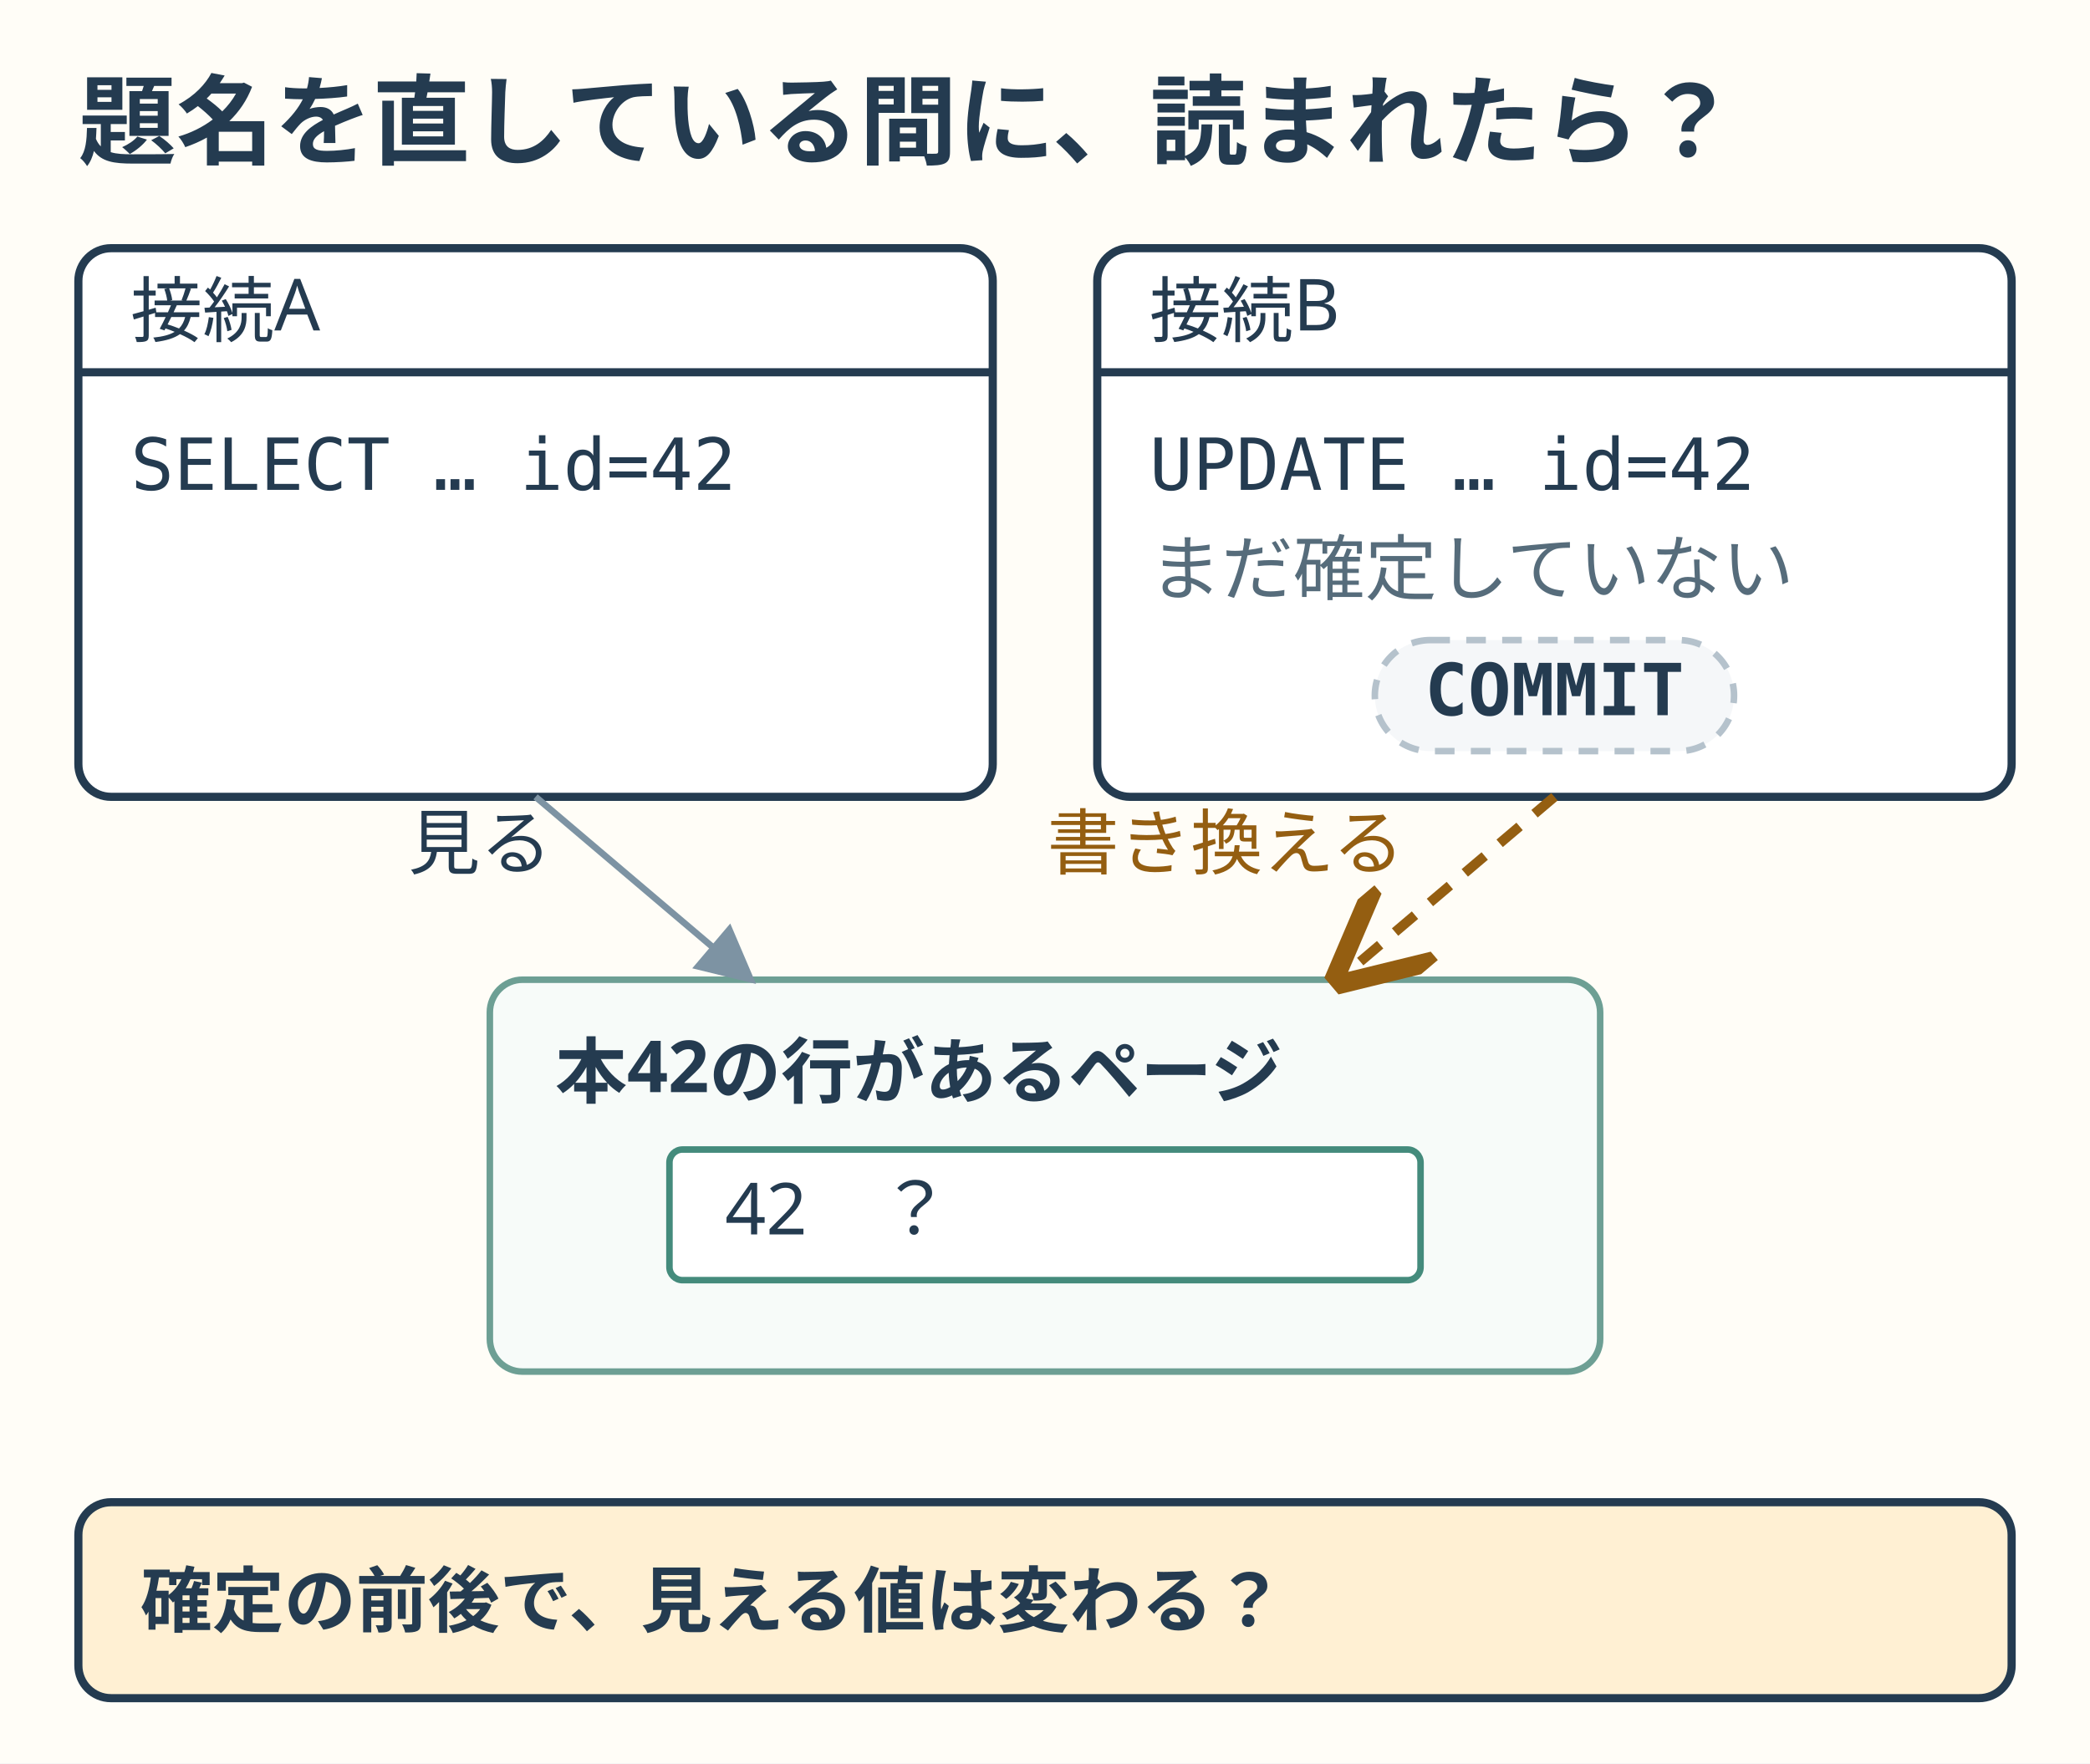
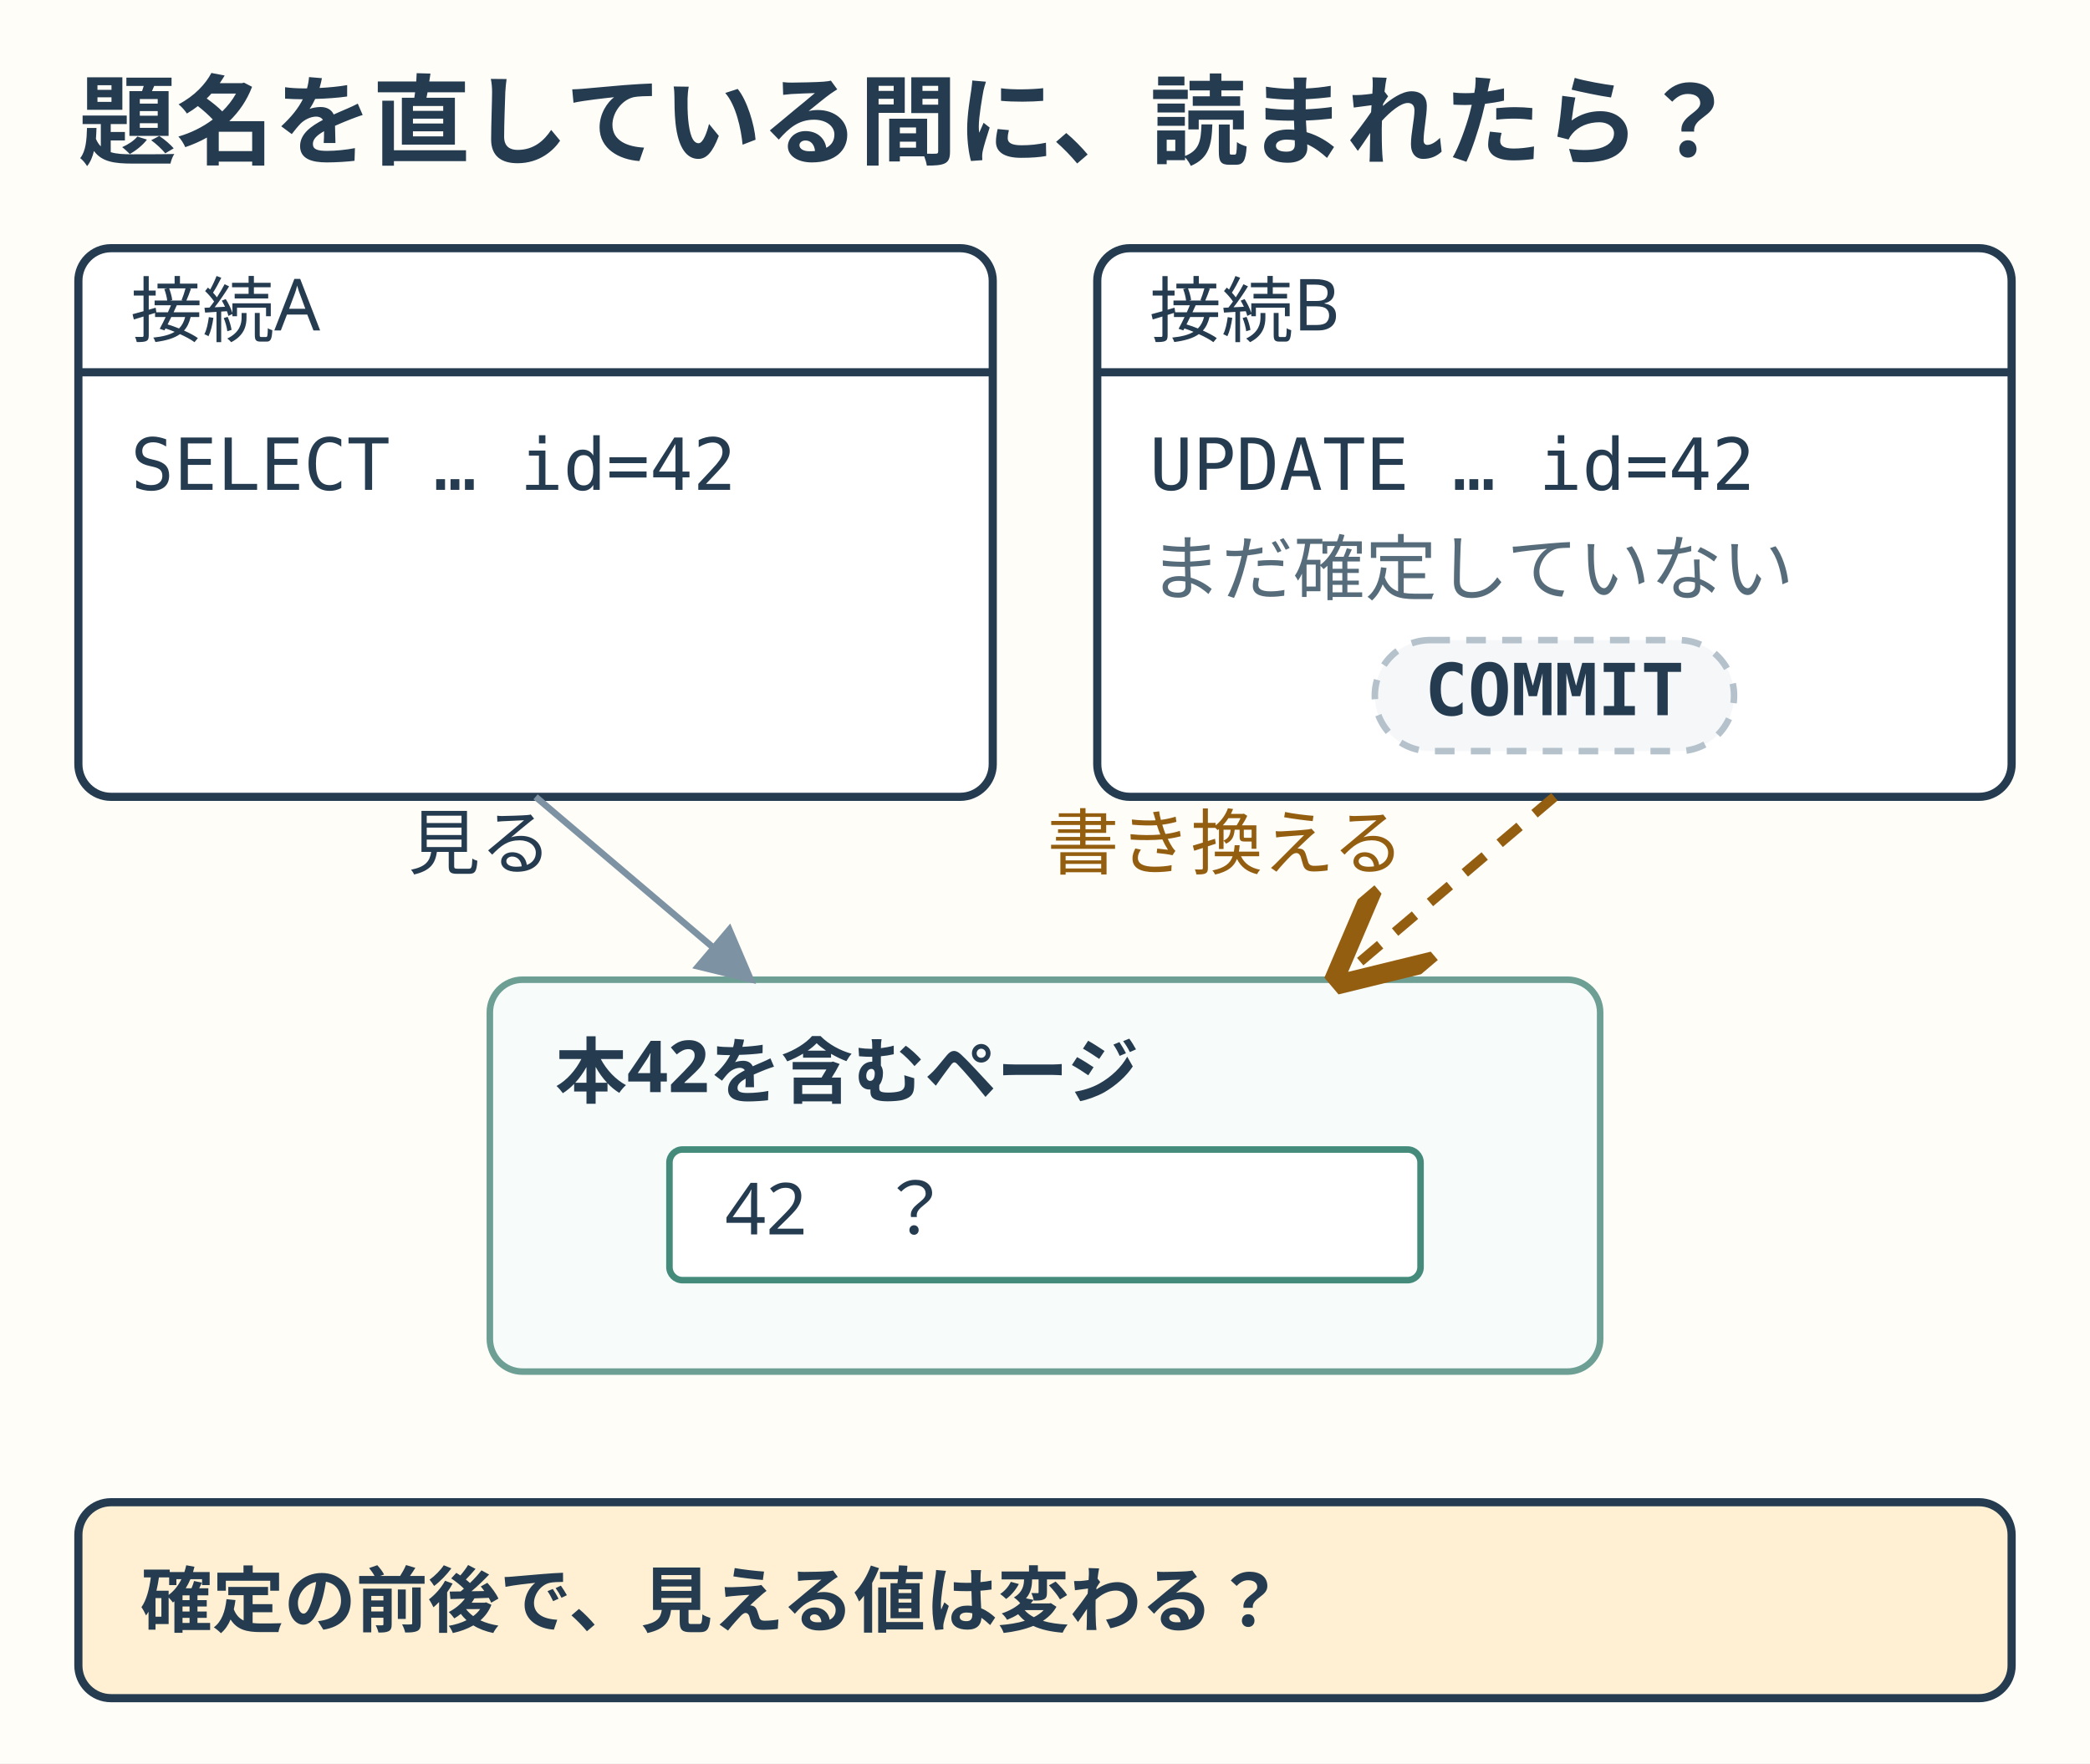
<svg xmlns="http://www.w3.org/2000/svg" width="640" height="540" viewBox="0 0 640 540" role="img" aria-labelledby="title">
  <defs>
    <marker id="flow" markerWidth="10" markerHeight="10" refX="9" refY="5" orient="auto">
      <path d="M0 0L10 5L0 10z" fill="#277b74" />
    </marker>
    <marker id="req" markerWidth="10" markerHeight="10" refX="9" refY="5" orient="auto">
      <path d="M0 0L10 5L0 10" fill="none" stroke="#945e11" stroke-width="2" />
    </marker>
    <marker id="ref" markerWidth="9" markerHeight="9" refX="8" refY="4.5" orient="auto">
      <path d="M0 0L9 4.5L0 9z" fill="#7d93a3" />
    </marker>
  </defs>
  <style>
text{font-family:"Hiragino Sans","Noto Sans JP",sans-serif;font-size:24px;fill:#243b50}
.h{font-size:30px;font-weight:700}.b{font-weight:700}.s{font-size:22px}.m{font-size:22px;fill:#566c7b}
.mono{font-family:ui-monospace,Menlo,monospace;font-size:22px}.tag{font-size:22px;font-weight:700;fill:#fff}
.teal{fill:#176e65}.brown{fill:#945e11}.real{fill:#176e65}
.panel{fill:#fff;stroke:#cedae1;stroke-width:2}.node{fill:#ecf2f8;stroke:#56738a;stroke-width:2}
.row{fill:#fff;stroke:#448b7c;stroke-width:2}.match{fill:#fff;stroke:#176e65;stroke-width:4}
.page{fill:#f7fbf9;stroke:#6d9f94;stroke-width:2}.ipage{fill:#f4f6f8;stroke:#6b7f8e;stroke-width:2}
.band{fill:#d5dde3;stroke:#92a7b5;stroke-width:2}.skip{fill:none;stroke:#b5c2cc;stroke-width:2;stroke-dasharray:6 5}
.hot{fill:#fff0d5;stroke:#b88020;stroke-width:4}.ghost{fill:#f5f7f9;stroke:#b5c2cc;stroke-width:2;stroke-dasharray:6 5}
.flow{fill:none;stroke:#277b74;stroke-width:3;marker-end:url(#flow)}.req{fill:none;stroke:#945e11;stroke-width:3;stroke-dasharray:8 6;marker-end:url(#req)}
.ref{fill:none;stroke:#7d93a3;stroke-width:2;marker-end:url(#ref)}.step{fill:#fff;stroke:#243b50;stroke-width:2.5}
.spine{fill:#e9f3f4;stroke:#243b50;stroke-width:1.5}
.work{fill:#fff;stroke:#56738a;stroke-width:2;stroke-dasharray:8 5}.val{fill:#dcefe8;stroke:#448b7c;stroke-width:2}.buffer{fill:#eaf6f1;stroke:#6d9f94;stroke-width:2}
.route{fill:#f4f6f8;stroke:#243b50;stroke-width:3}.leader{fill:none;stroke:#56738a;stroke-width:2}
.storage{fill:#ece7f5;stroke:#735f9f;stroke-width:2}.file{fill:#fff;stroke:#735f9f;stroke-width:2}
  .cmp{fill:#dfe5ea}
.swap{fill:#dcefe8;stroke:#243b50;stroke-width:4}
.big{font-size:56px;font-weight:700}
  </style>
  <rect width="640" height="540" fill="#fffdf7" />
  <text x="24" y="48" class="h">題名を直している間に、読まれたら？</text>
  <g id="conn-a">
    <rect x="24" y="76" width="280" height="168" rx="10" fill="#fff" stroke="#243b50" stroke-width="2.5" />
    <path d="M24 114 H304" fill="none" stroke="#243b50" stroke-width="2.5" />
    <text x="40" y="103" class="s">接続A</text>
    <text x="40" y="150" class="mono">SELECT … id=42</text>
  </g>
  <g id="conn-b">
    <rect x="336" y="76" width="280" height="168" rx="10" fill="#fff" stroke="#243b50" stroke-width="2.5" />
    <path d="M336 114 H616" fill="none" stroke="#243b50" stroke-width="2.5" />
    <text x="352" y="103" class="s">接続B</text>
    <text x="352" y="150" class="mono">UPDATE … id=42</text>
    <text x="352" y="182" class="m">まだ確定していない</text>
    <rect x="421" y="196" width="110" height="34" rx="17" class="ghost" />
    <text x="476" y="219" text-anchor="middle" class="mono b">COMMIT</text>
  </g>
  <g id="shared-row">
    <rect x="150" y="300" width="340" height="120" rx="10" class="page" />
-     <text x="170" y="336" class="s b">本42の行があるページ</text>
+     <text x="170" y="336" class="s b">本42を含むページ</text>
    <rect x="205" y="352" width="230" height="40" rx="4" class="row" />
    <text x="222" y="378" class="s">42　？</text>
  </g>
  <g id="arrows">
    <path d="M164 244 L230 300" class="ref" />
    <text x="125" y="266" class="s">見る</text>
    <path d="M476 244 L410 300" class="req" />
    <text x="430" y="266" text-anchor="end" class="s brown">書き換える</text>
  </g>
  <rect x="24" y="460" width="592" height="60" rx="10" fill="#fff0d3" stroke="#243b50" stroke-width="2.5" />
  <text x="43" y="498" class="s b">確定の前後で、見える値は変わる？</text>
</svg>
